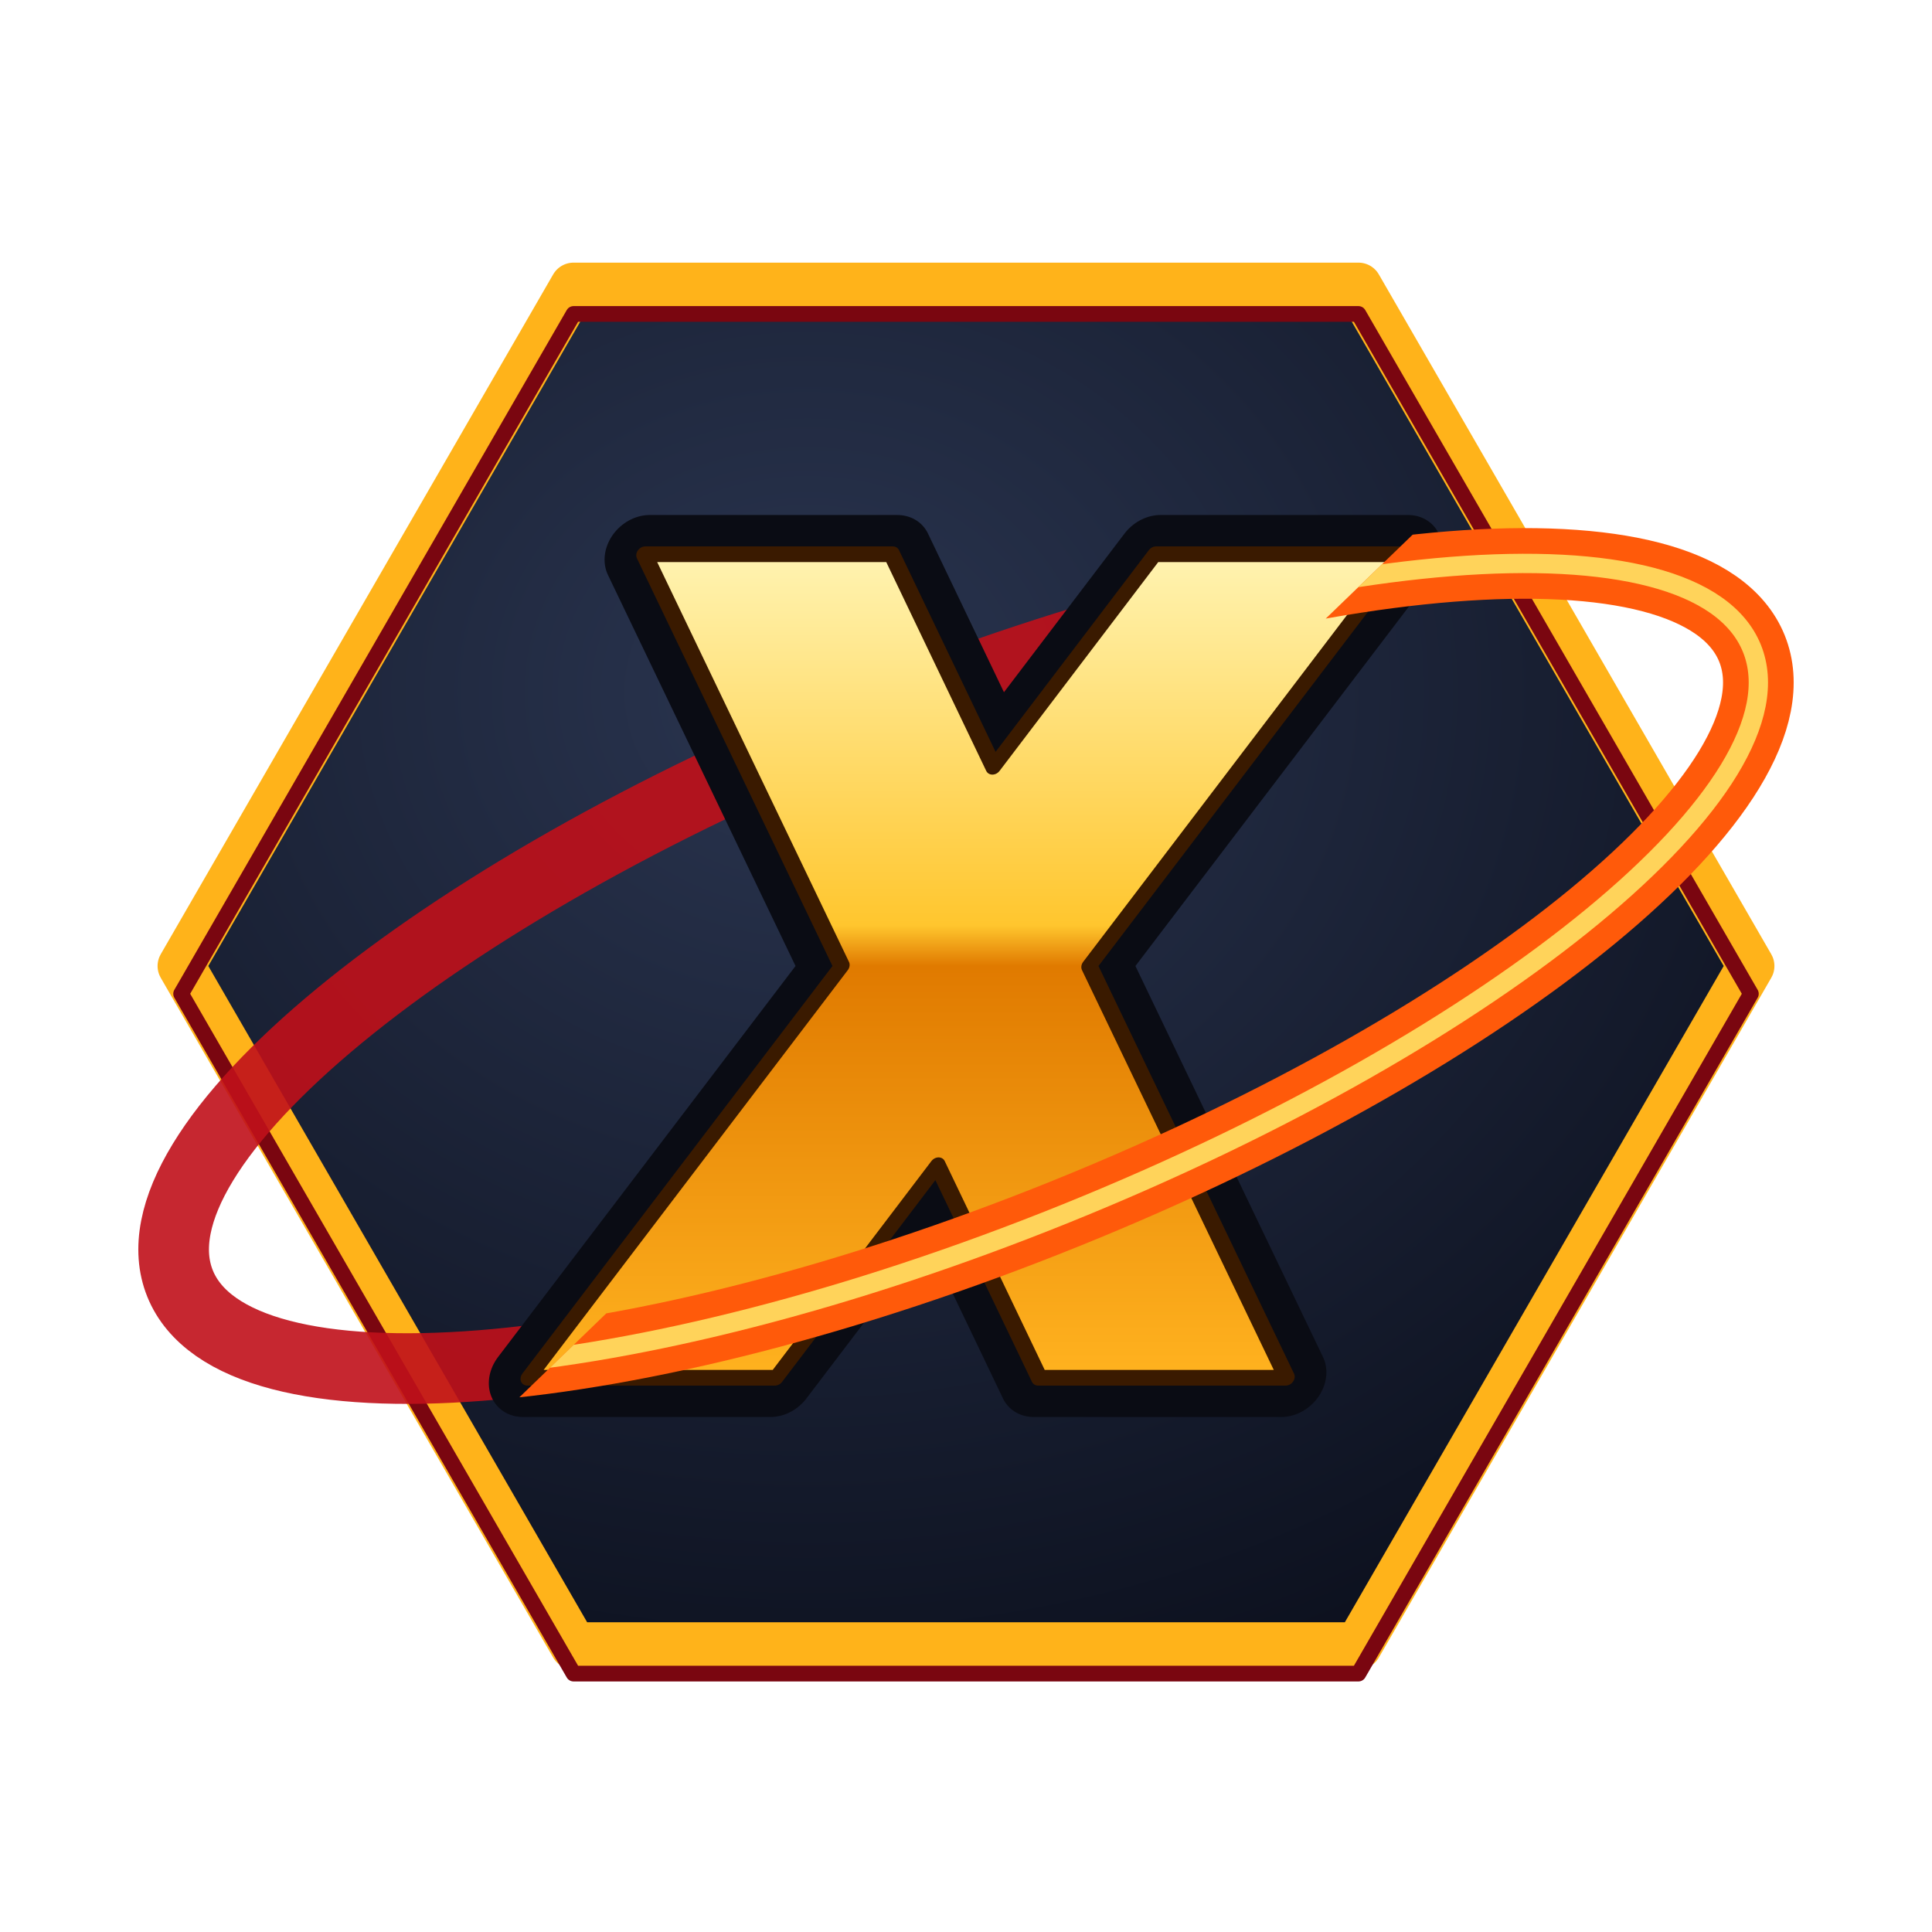
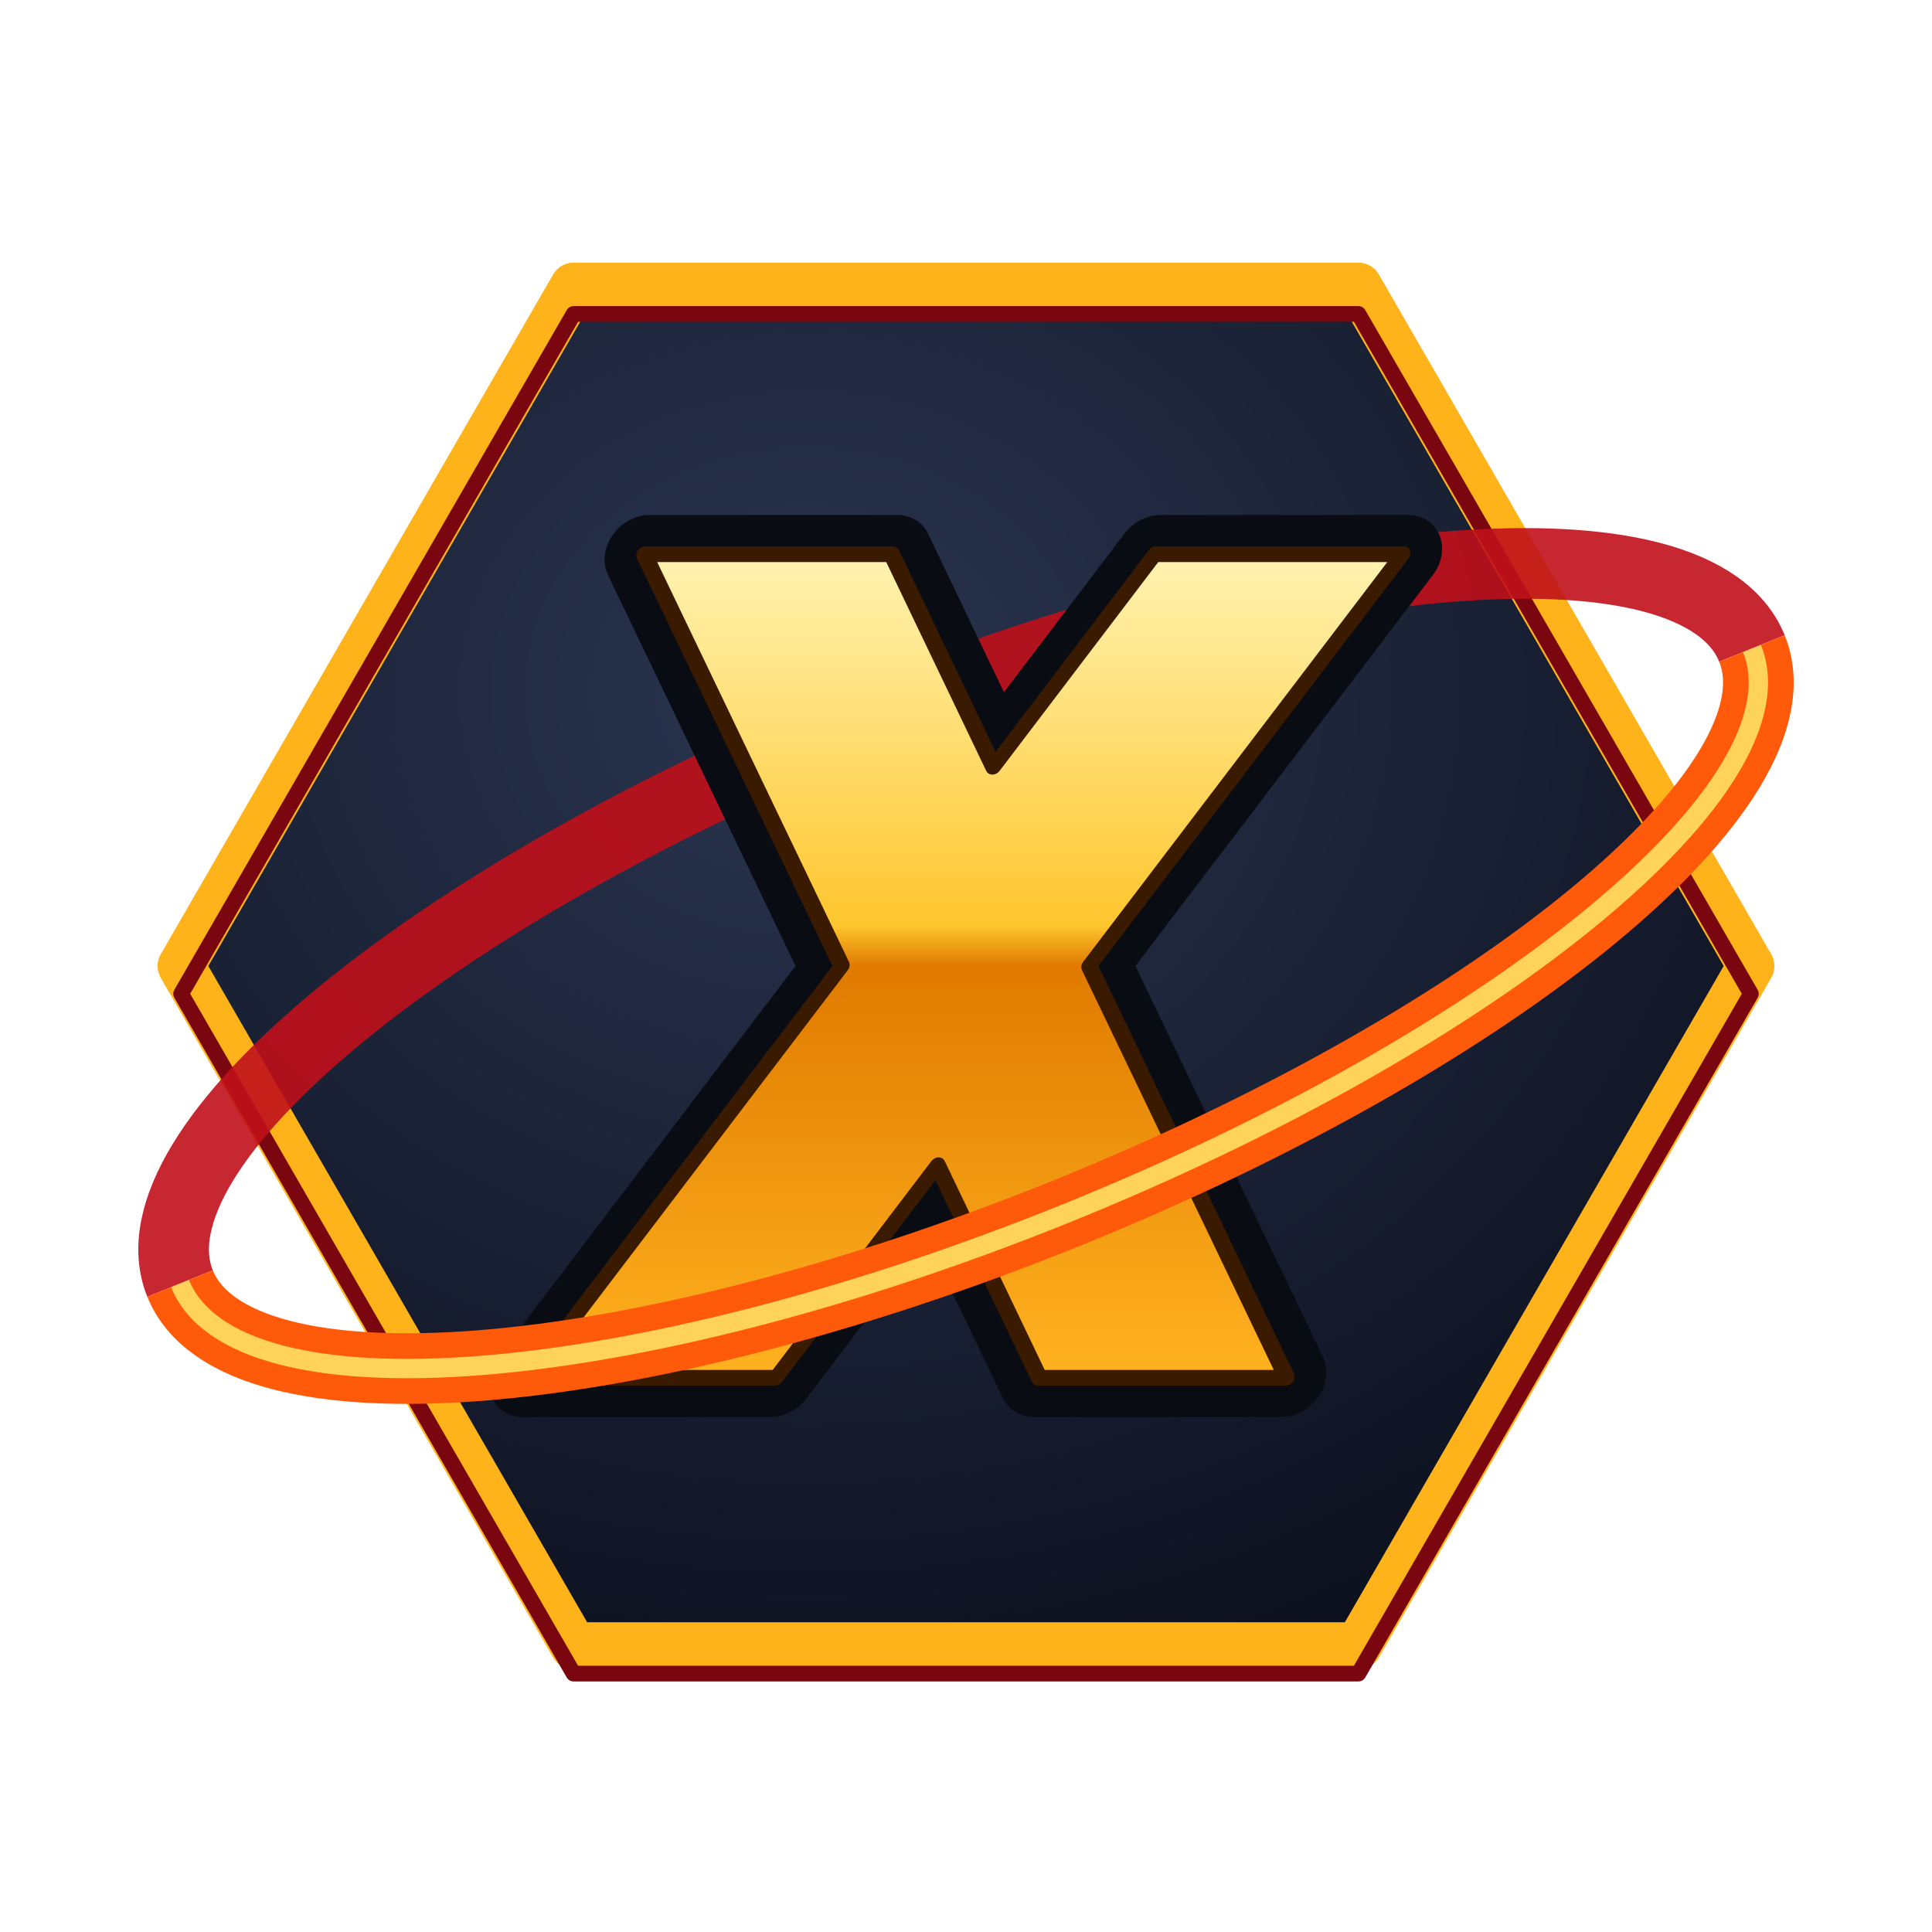
<svg xmlns="http://www.w3.org/2000/svg" width="320" height="320" viewBox="0 0 320 320">
  <defs>
    <linearGradient id="chrome" x1="0" y1="0" x2="0" y2="1">
      <stop offset="0" stop-color="#ffffff" />
      <stop offset="0.42" stop-color="#eef1f5" />
      <stop offset="0.5" stop-color="#8d97a3" />
      <stop offset="0.56" stop-color="#b9c1ca" />
      <stop offset="0.85" stop-color="#f4f6f8" />
      <stop offset="1" stop-color="#ffffff" />
    </linearGradient>
    <linearGradient id="gold" x1="0" y1="0" x2="0" y2="1">
      <stop offset="0" stop-color="#fff3b0" />
      <stop offset="0.45" stop-color="#ffc62e" />
      <stop offset="0.5" stop-color="#e07a00" />
      <stop offset="1" stop-color="#ffb21f" />
    </linearGradient>
    <linearGradient id="panel" x1="0" y1="0" x2="1" y2="0">
      <stop offset="0" stop-color="#7a0610" />
      <stop offset="0.45" stop-color="#d0141e" />
      <stop offset="0.8" stop-color="#ff5a0a" />
      <stop offset="1" stop-color="#ff9a1a" />
    </linearGradient>
    <linearGradient id="panelshade" x1="0" y1="0" x2="0" y2="1">
      <stop offset="0" stop-color="#ffffff" stop-opacity="0.28" />
      <stop offset="0.5" stop-color="#ffffff" stop-opacity="0" />
      <stop offset="1" stop-color="#000000" stop-opacity="0.35" />
    </linearGradient>
    <radialGradient id="disc" cx="0.4" cy="0.3" r="0.8">
      <stop offset="0" stop-color="#2a3550" />
      <stop offset="1" stop-color="#0b0f1c" />
    </radialGradient>
    <filter id="glow" x="-20%" y="-40%" width="140%" height="180%">
      <feGaussianBlur stdDeviation="6" result="b" />
      <feMerge>
        <feMergeNode in="b" />
        <feMergeNode in="SourceGraphic" />
      </feMerge>
    </filter>
  </defs>
  <path d="M290.0,160.0 L225.0,272.6 L95.0,272.6 L30.0,160.0 L95.0,47.4 L225.0,47.4 Z" fill="url(#disc)" stroke="#ffb31a" stroke-width="7.8" stroke-linejoin="round" />
  <path d="M290.0,160.0 L225.0,272.6 L95.0,272.6 L30.0,160.0 L95.0,47.4 L225.0,47.4 Z" fill="none" stroke="#7a0610" stroke-width="2.6" stroke-linejoin="round" transform="translate(0,4.6)" />
  <clipPath id="back160">
-     <rect x="-100" y="-100" width="520" height="260" transform="rotate(-22 160 160)" />
+     <rect x="-100" y="-100" width="520" height="260" />
  </clipPath>
  <clipPath id="front160">
-     <rect x="-100" y="160" width="520" height="260" transform="rotate(-22 160 160)" />
+     <rect x="-100" y="160" width="520" height="260" />
  </clipPath>
  <ellipse cx="160" cy="160" rx="140.4" ry="44.2" transform="rotate(-22 160 160)" fill="none" stroke="#c0101a" stroke-width="11.7" clip-path="url(#back160)" opacity="0.9" />
  <g transform="skewX(-8) translate(22.4,0)">
    <path d="M97.2,91.8 L138.2,91.8 L160.0,127.0 L181.8,91.8 L222.8,91.8 L180.5,160.0 L222.8,228.2 L181.8,228.2 L160.0,193.0 L138.2,228.2 L97.2,228.2 L139.5,160.0 Z" fill="#0a0c14" stroke="#0a0c14" stroke-width="13.0" stroke-linejoin="round" />
    <path d="M97.2,91.8 L138.2,91.8 L160.0,127.0 L181.8,91.8 L222.8,91.8 L180.5,160.0 L222.8,228.2 L181.8,228.2 L160.0,193.0 L138.2,228.2 L97.2,228.2 L139.5,160.0 Z" fill="url(#gold)" stroke="#3a1a00" stroke-width="2.6" stroke-linejoin="round" />
  </g>
  <ellipse cx="160" cy="160" rx="140.4" ry="44.2" transform="rotate(-22 160 160)" fill="none" stroke="#ff5a0a" stroke-width="11.7" clip-path="url(#front160)" />
  <ellipse cx="160" cy="160" rx="140.4" ry="44.2" transform="rotate(-22 160 160)" fill="none" stroke="#ffd35a" stroke-width="3.2" clip-path="url(#front160)" />
</svg>
